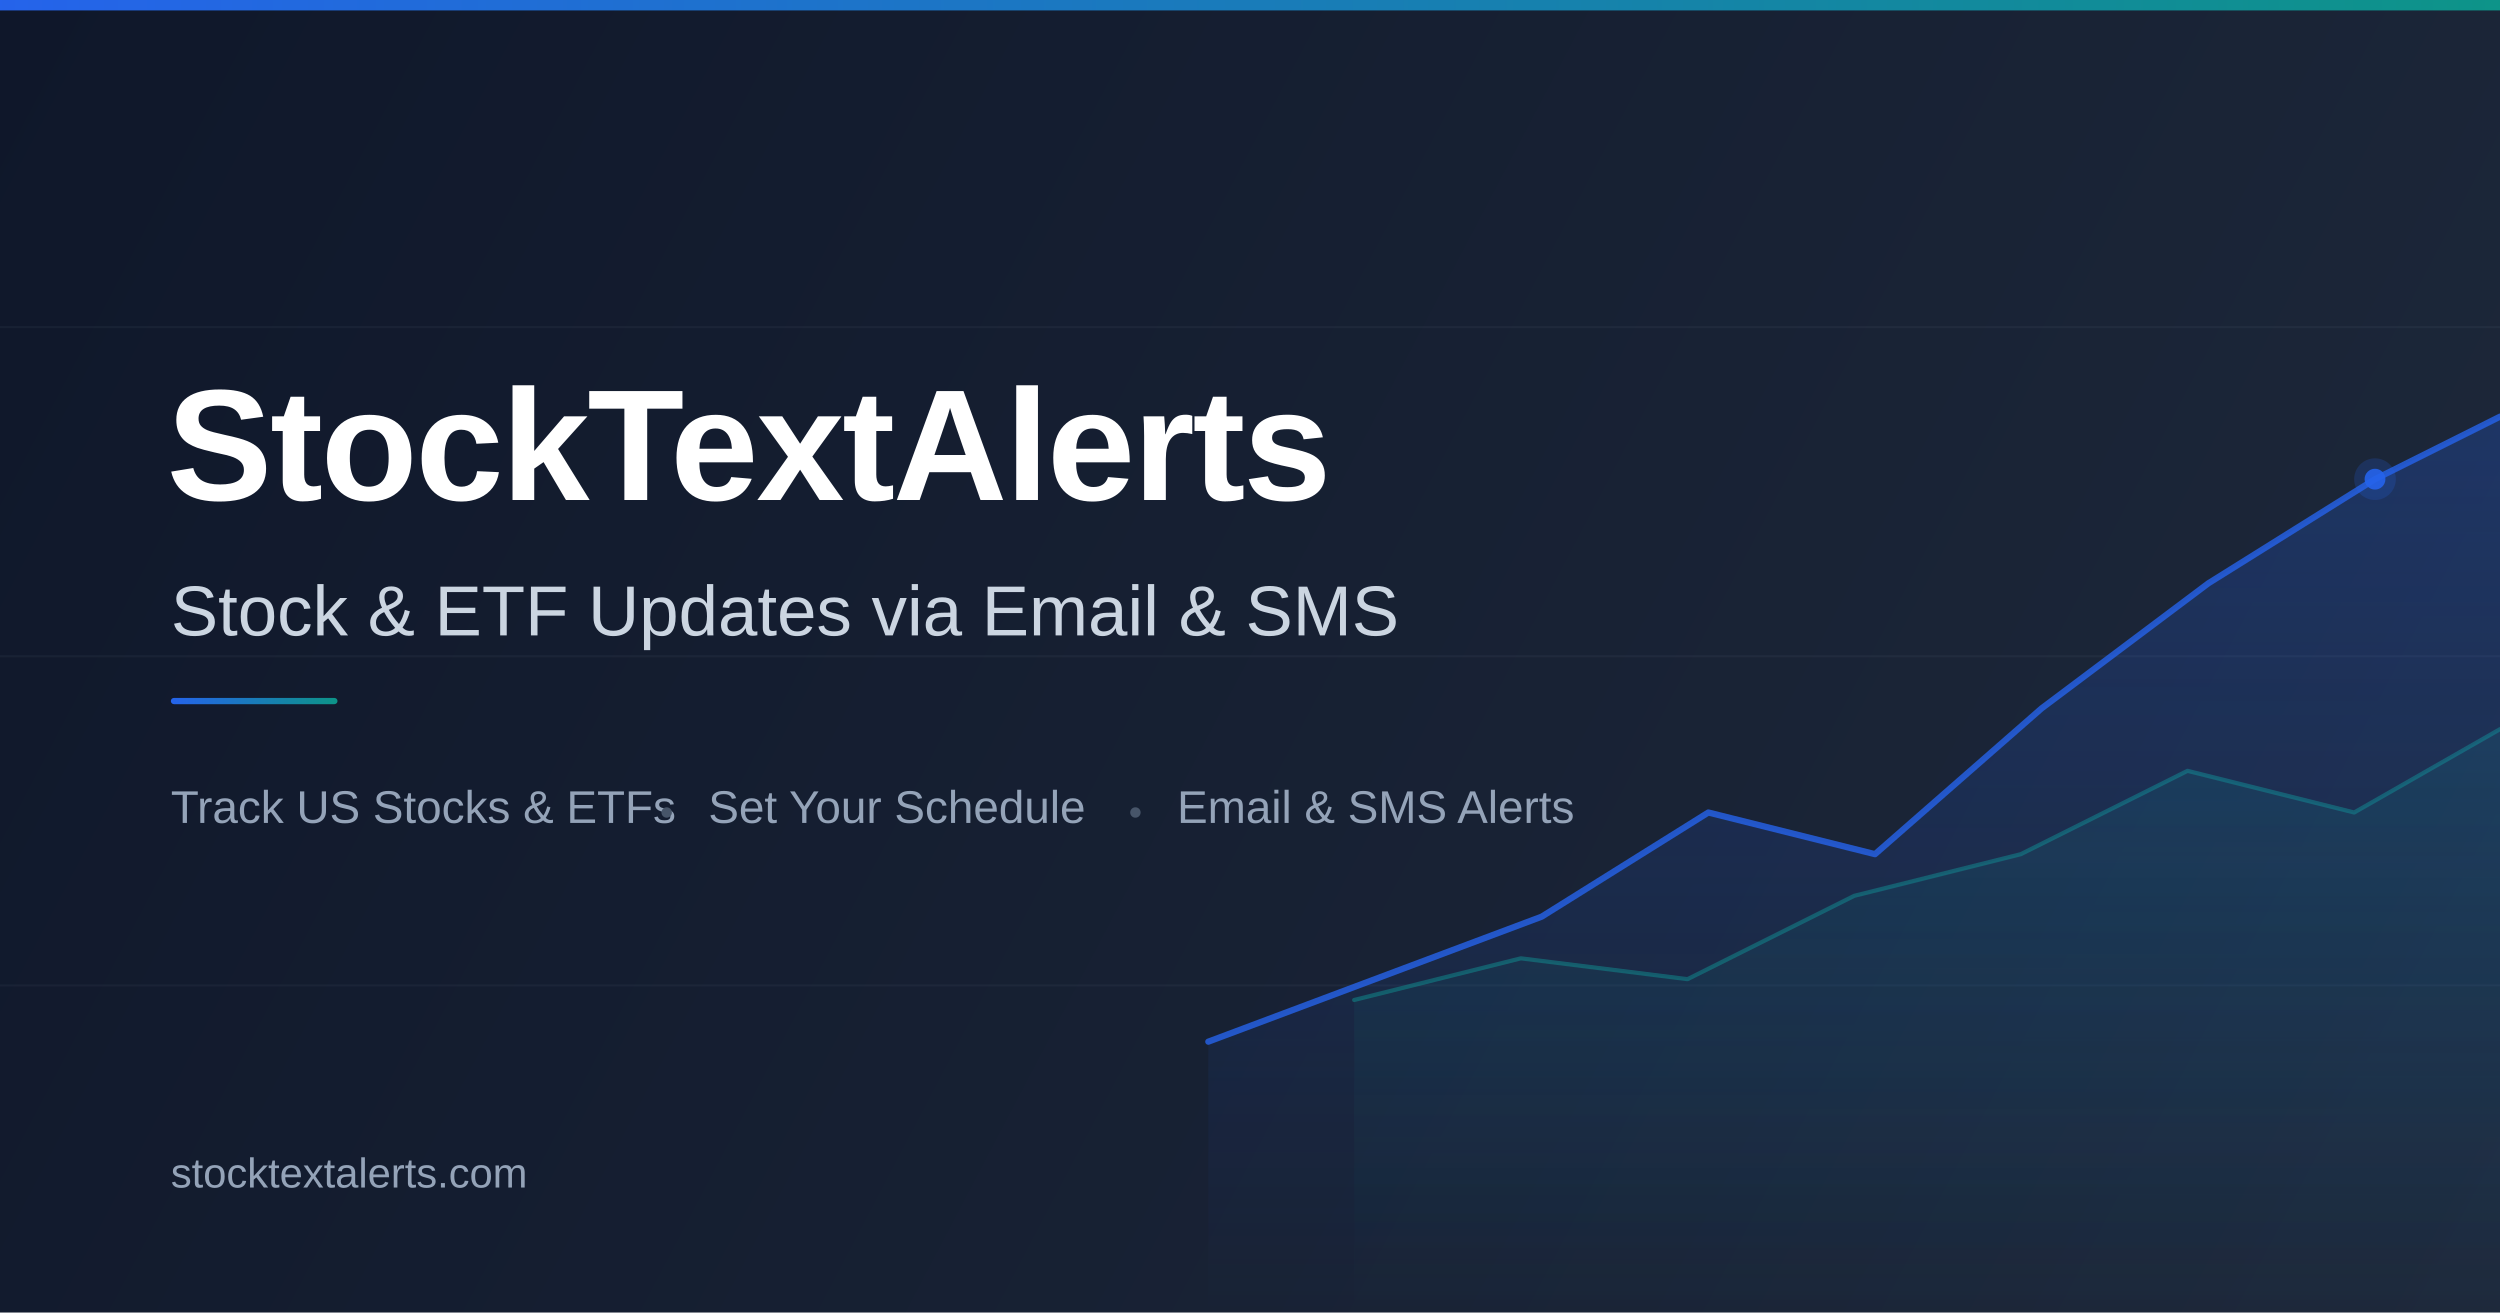
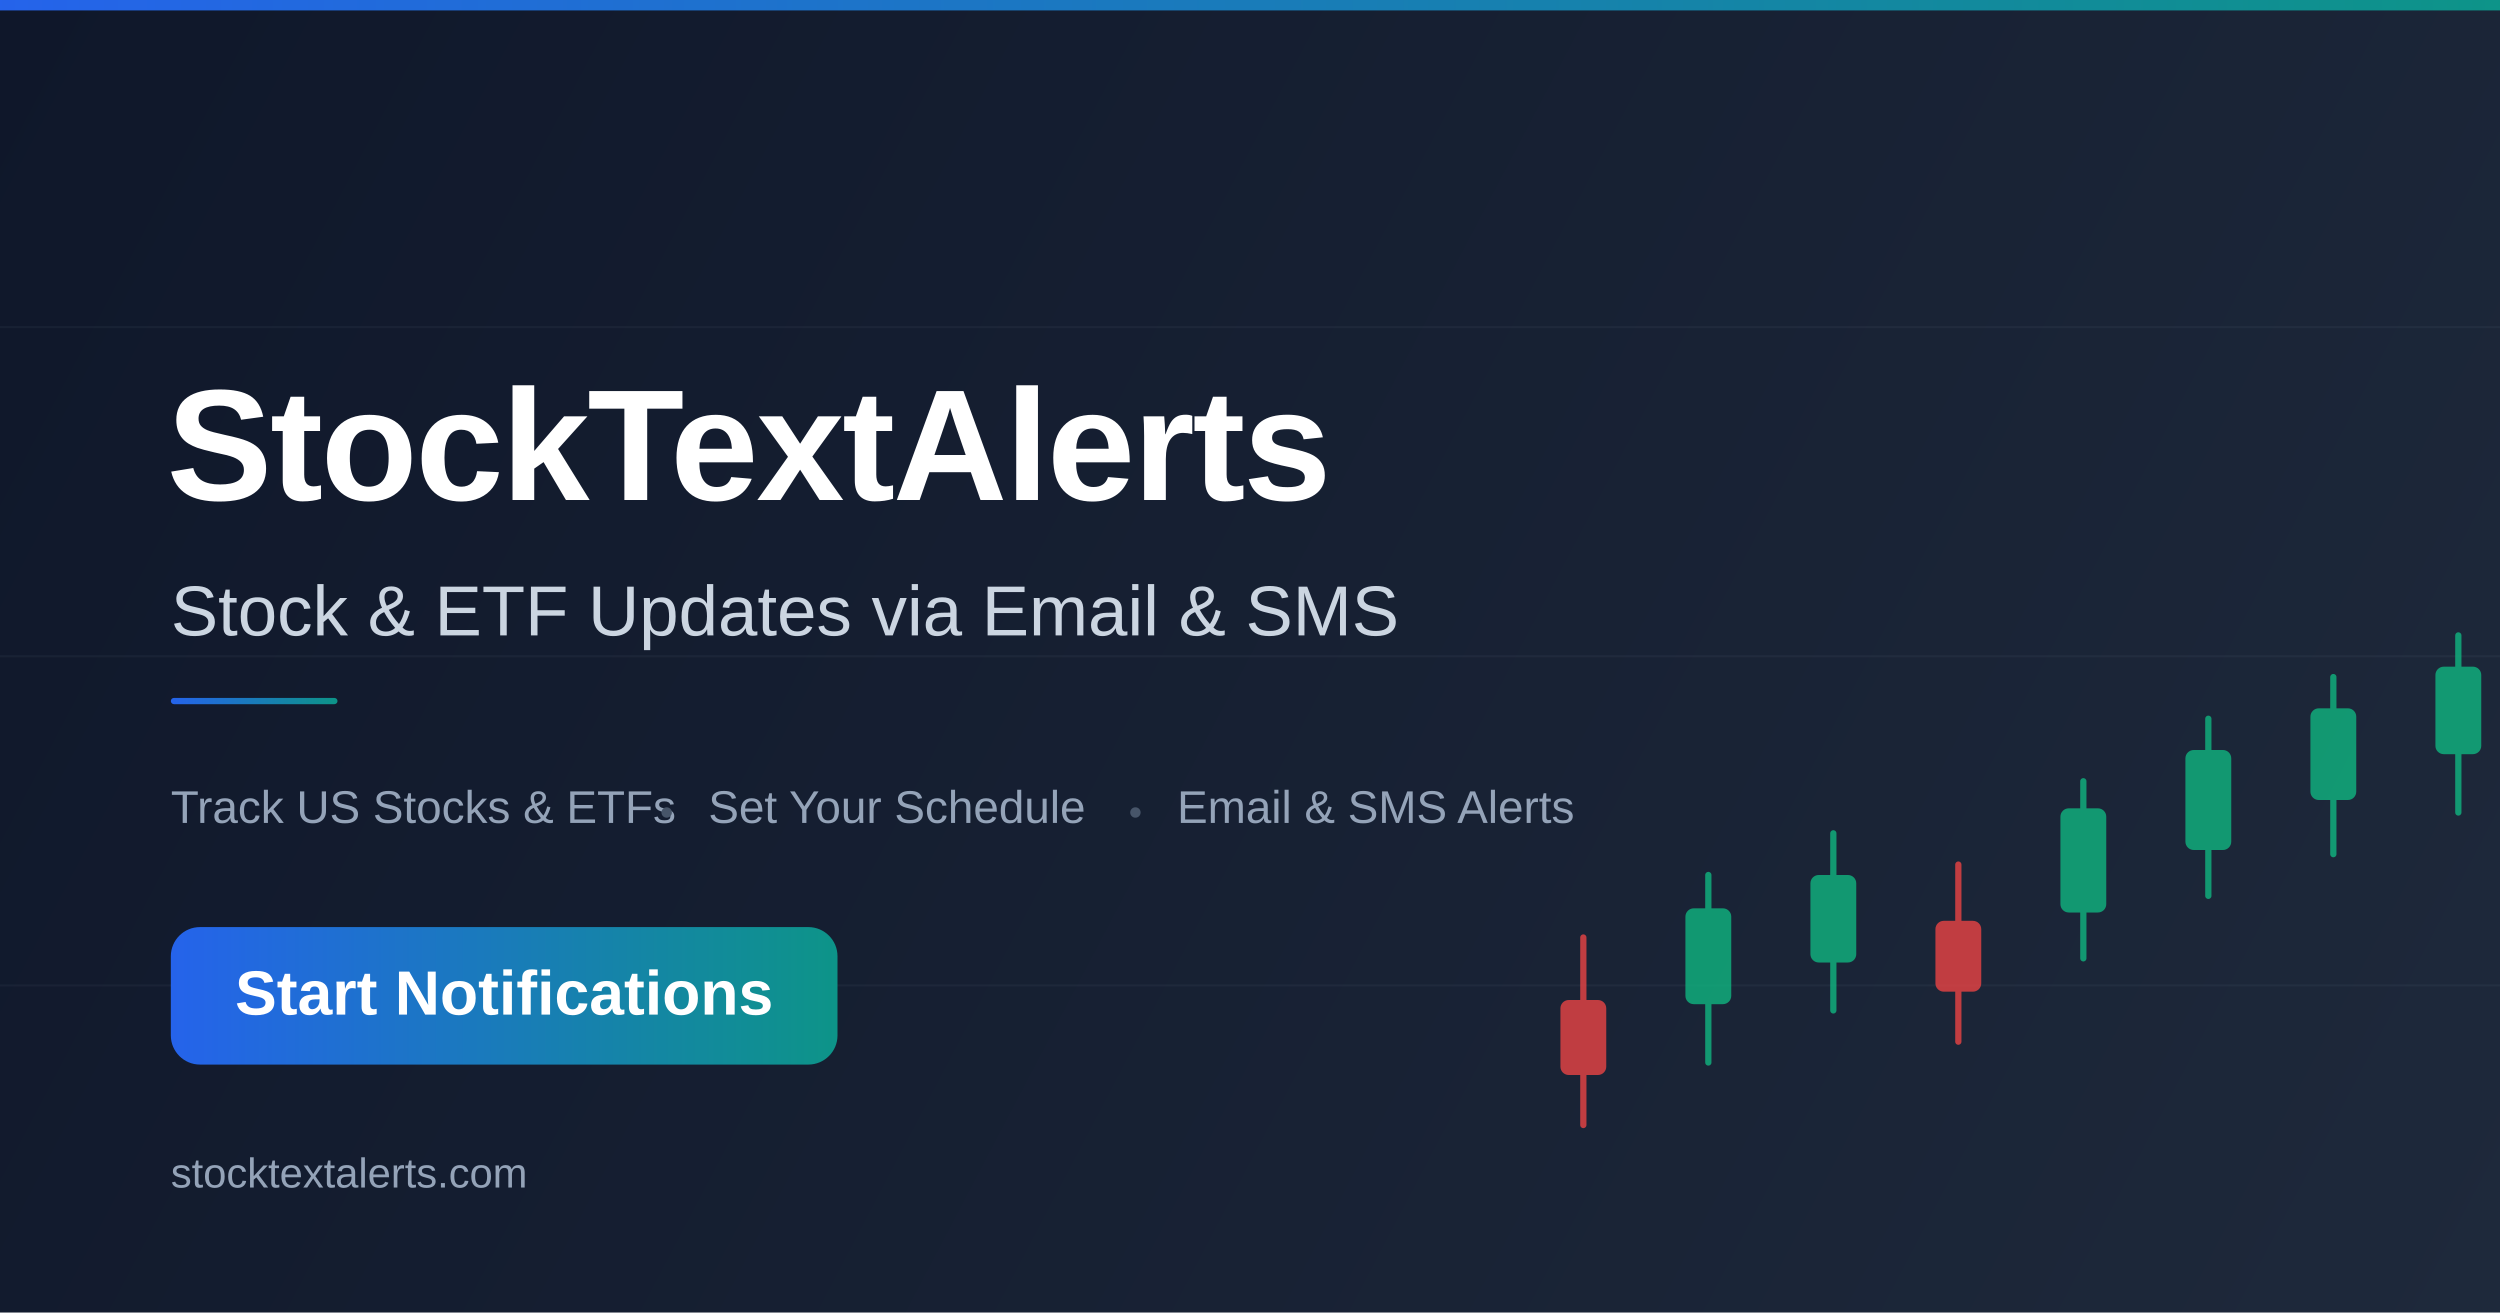
<svg xmlns="http://www.w3.org/2000/svg" width="1200" height="630">
  <defs>
    <linearGradient id="bg-grad" x1="0" y1="0" x2="1200" y2="630" gradientUnits="userSpaceOnUse">
      <stop offset="0%" stop-color="#0F172A" />
      <stop offset="100%" stop-color="#1E293B" />
    </linearGradient>
    <linearGradient id="accent-grad" x1="0%" y1="0%" x2="100%" y2="0%">
      <stop offset="0%" stop-color="#2563EB" />
      <stop offset="100%" stop-color="#0D9488" />
    </linearGradient>
-     <linearGradient id="chart-fill" x1="0%" y1="0%" x2="0%" y2="100%">
-       <stop offset="0%" stop-color="#2563EB" stop-opacity="0.25" />
-       <stop offset="100%" stop-color="#2563EB" stop-opacity="0" />
-     </linearGradient>
-     <linearGradient id="chart-fill-2" x1="0%" y1="0%" x2="0%" y2="100%">
-       <stop offset="0%" stop-color="#0D9488" stop-opacity="0.15" />
-       <stop offset="100%" stop-color="#0D9488" stop-opacity="0" />
-     </linearGradient>
  </defs>
  <rect width="1200" height="630" fill="url(#bg-grad)" />
  <rect width="1200" height="5" fill="url(#accent-grad)" />
  <g opacity="0.06" stroke="#94A3B8" stroke-width="1">
    <line x1="0" y1="157" x2="1200" y2="157" />
    <line x1="0" y1="315" x2="1200" y2="315" />
    <line x1="0" y1="473" x2="1200" y2="473" />
  </g>
-   <path d="M650,480 L730,460 L810,470 L890,430 L970,410 L1050,370 L1130,390 L1200,350 L1200,630 L650,630 Z" fill="url(#chart-fill-2)" />
-   <path d="M650,480 L730,460 L810,470 L890,430 L970,410 L1050,370 L1130,390 L1200,350" fill="none" stroke="#0D9488" stroke-width="2" stroke-linecap="round" stroke-linejoin="round" opacity="0.5" />
-   <path d="M580,500 L660,470 L740,440 L820,390 L900,410 L980,340 L1060,280 L1140,230 L1200,200 L1200,630 L580,630 Z" fill="url(#chart-fill)" />
-   <path d="M580,500 L660,470 L740,440 L820,390 L900,410 L980,340 L1060,280 L1140,230 L1200,200" fill="none" stroke="#2563EB" stroke-width="3" stroke-linecap="round" stroke-linejoin="round" opacity="0.8" />
-   <circle cx="1140" cy="230" r="5" fill="#2563EB" opacity="0.9" />
-   <circle cx="1140" cy="230" r="10" fill="#2563EB" opacity="0.2" />
+   <g transform="translate(740 150)" opacity="0.78">
+     <g stroke-width="3" stroke-linecap="round">
+       <line x1="20" y1="300" x2="20" y2="390" stroke="#EF4444" />
+       <line x1="80" y1="270" x2="80" y2="360" stroke="#10B981" />
+       <line x1="140" y1="250" x2="140" y2="335" stroke="#10B981" />
+       <line x1="200" y1="265" x2="200" y2="350" stroke="#EF4444" />
+       <line x1="260" y1="225" x2="260" y2="310" stroke="#10B981" />
+       <line x1="320" y1="195" x2="320" y2="280" stroke="#10B981" />
+       <line x1="380" y1="175" x2="380" y2="260" stroke="#10B981" />
+       <line x1="440" y1="155" x2="440" y2="240" stroke="#10B981" />
+     </g>
+     <g>
+       <rect x="9" y="330" width="22" height="36" rx="4" fill="#EF4444" />
+       <rect x="69" y="286" width="22" height="46" rx="4" fill="#10B981" />
+       <rect x="129" y="270" width="22" height="42" rx="4" fill="#10B981" />
+       <rect x="189" y="292" width="22" height="34" rx="4" fill="#EF4444" />
+       <rect x="249" y="238" width="22" height="50" rx="4" fill="#10B981" />
+       <rect x="309" y="210" width="22" height="48" rx="4" fill="#10B981" />
+       <rect x="369" y="190" width="22" height="44" rx="4" fill="#10B981" />
+       <rect x="429" y="170" width="22" height="42" rx="4" fill="#10B981" />
+     </g>
+   </g>
  <text x="80" y="240" font-family="'Helvetica Neue', 'Arial', sans-serif" font-size="76" font-weight="700" fill="#FFFFFF" letter-spacing="-1">StockTextAlerts</text>
  <text x="82" y="305" font-family="'Helvetica Neue', 'Arial', sans-serif" font-size="34" font-weight="400" fill="#CBD5E1">Stock &amp; ETF Updates via Email &amp; SMS</text>
  <rect x="82" y="335" width="80" height="3" rx="1.5" fill="url(#accent-grad)" />
  <text x="82" y="395" font-family="'Helvetica Neue', 'Arial', sans-serif" font-size="22" font-weight="500" fill="#94A3B8">Track US Stocks &amp; ETFs</text>
  <circle cx="320" cy="390" r="2.5" fill="#475569" />
  <text x="340" y="395" font-family="'Helvetica Neue', 'Arial', sans-serif" font-size="22" font-weight="500" fill="#94A3B8">Set Your Schedule</text>
  <circle cx="545" cy="390" r="2.5" fill="#475569" />
  <text x="565" y="395" font-family="'Helvetica Neue', 'Arial', sans-serif" font-size="22" font-weight="500" fill="#94A3B8">Email &amp; SMS Alerts</text>
+   <rect x="82" y="445" width="320" height="66" rx="14" fill="url(#accent-grad)" />
+   <text x="242" y="487" text-anchor="middle" font-family="'Helvetica Neue', 'Arial', sans-serif" font-size="30" font-weight="700" fill="#FFFFFF">Start Notifications</text>
  <text x="82" y="570" font-family="'Helvetica Neue', 'Arial', sans-serif" font-size="20" font-weight="400" fill="#94A3B8">stocktextalerts.com</text>
</svg>
